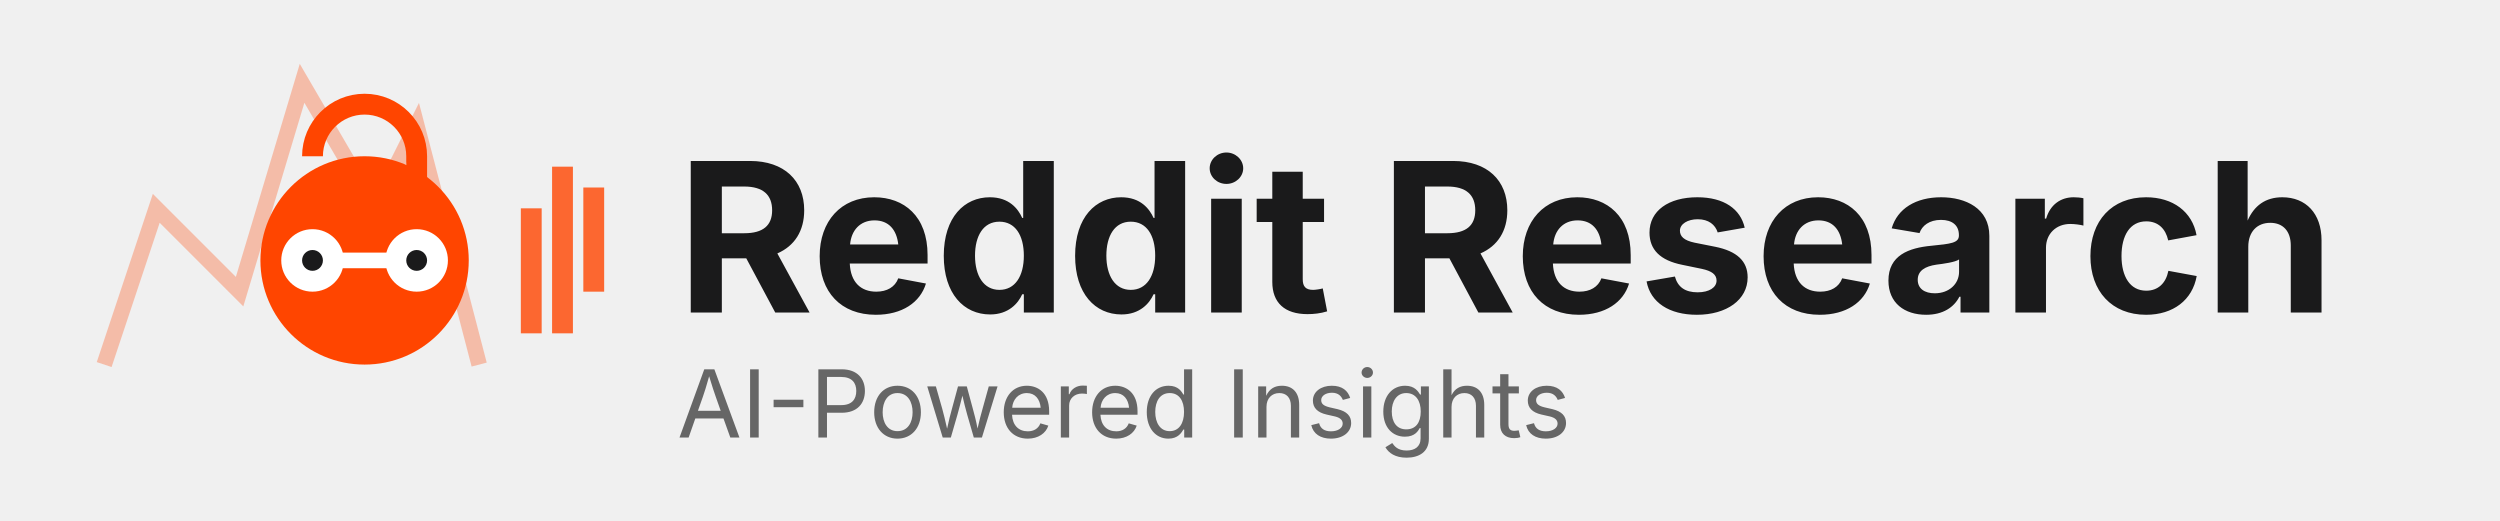
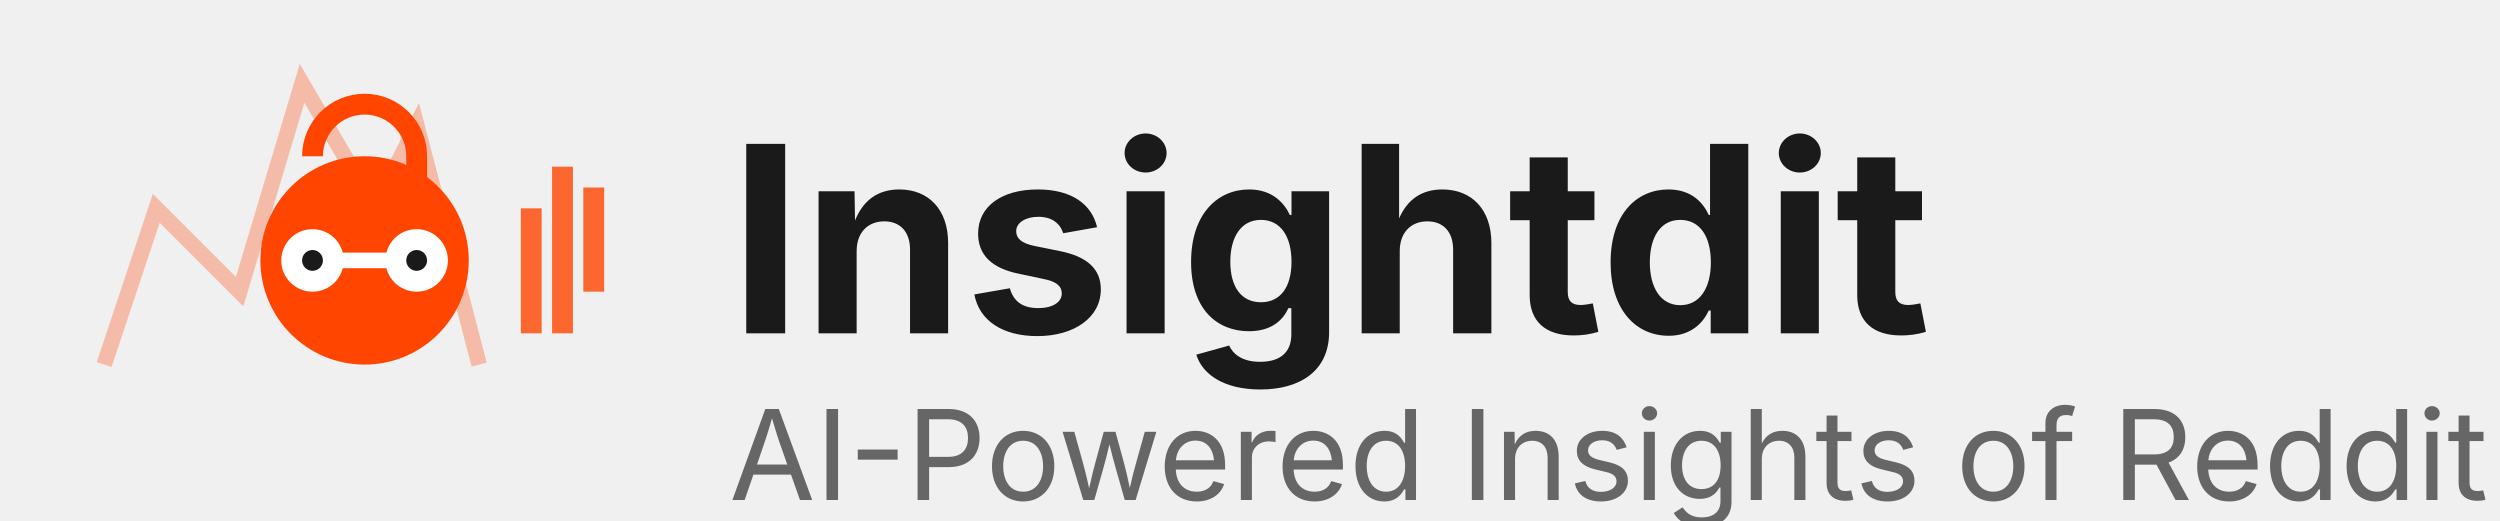
<svg xmlns="http://www.w3.org/2000/svg" width="240" height="50" viewBox="0 0 240 50" fill="none">
  <path d="M10 35l5-15l8 8l6-20l7 12l4-8l6 23" stroke="#FF4500" stroke-width="1.5" stroke-opacity="0.3" fill="none" />
  <g transform="translate(15, 10)">
    <path d="M15 5c0-2.76 2.24-5 5-5s5 2.24 5 5v5" stroke="#FF4500" stroke-width="2" />
    <circle cx="20" cy="15" r="10" fill="#FF4500" />
    <path d="M13 15h14" stroke="#FFFFFF" stroke-width="1.5" />
    <circle cx="15" cy="15" r="3" fill="#FFFFFF" />
    <circle cx="25" cy="15" r="3" fill="#FFFFFF" />
    <circle cx="15" cy="15" r="1" fill="#1A1A1B" />
    <circle cx="25" cy="15" r="1" fill="#1A1A1B" />
  </g>
  <g transform="translate(50, 12)">
    <rect x="0" y="8" width="2" height="12" fill="#FF4500" opacity="0.8" />
    <rect x="3" y="4" width="2" height="16" fill="#FF4500" opacity="0.8" />
    <rect x="6" y="6" width="2" height="10" fill="#FF4500" opacity="0.8" />
  </g>
-   <text x="65" y="30" font-family="system-ui, -apple-system, sans-serif" font-size="20" font-weight="bold" fill="#1A1A1B">
-     Reddit Research
+   <text x="70" y="32" font-family="system-ui, -apple-system, sans-serif" font-size="25" font-weight="bold" fill="#1A1A1B">
+     Insightdit
  </text>
-   <text x="65" y="42" font-family="system-ui, -apple-system, sans-serif" font-size="9" fill="#666666">
-     AI-Powered Insights
+   <text x="70" y="48" font-family="system-ui, -apple-system, sans-serif" font-size="12" fill="#666666">
+     AI-Powered Insights of Reddit
  </text>
</svg>
